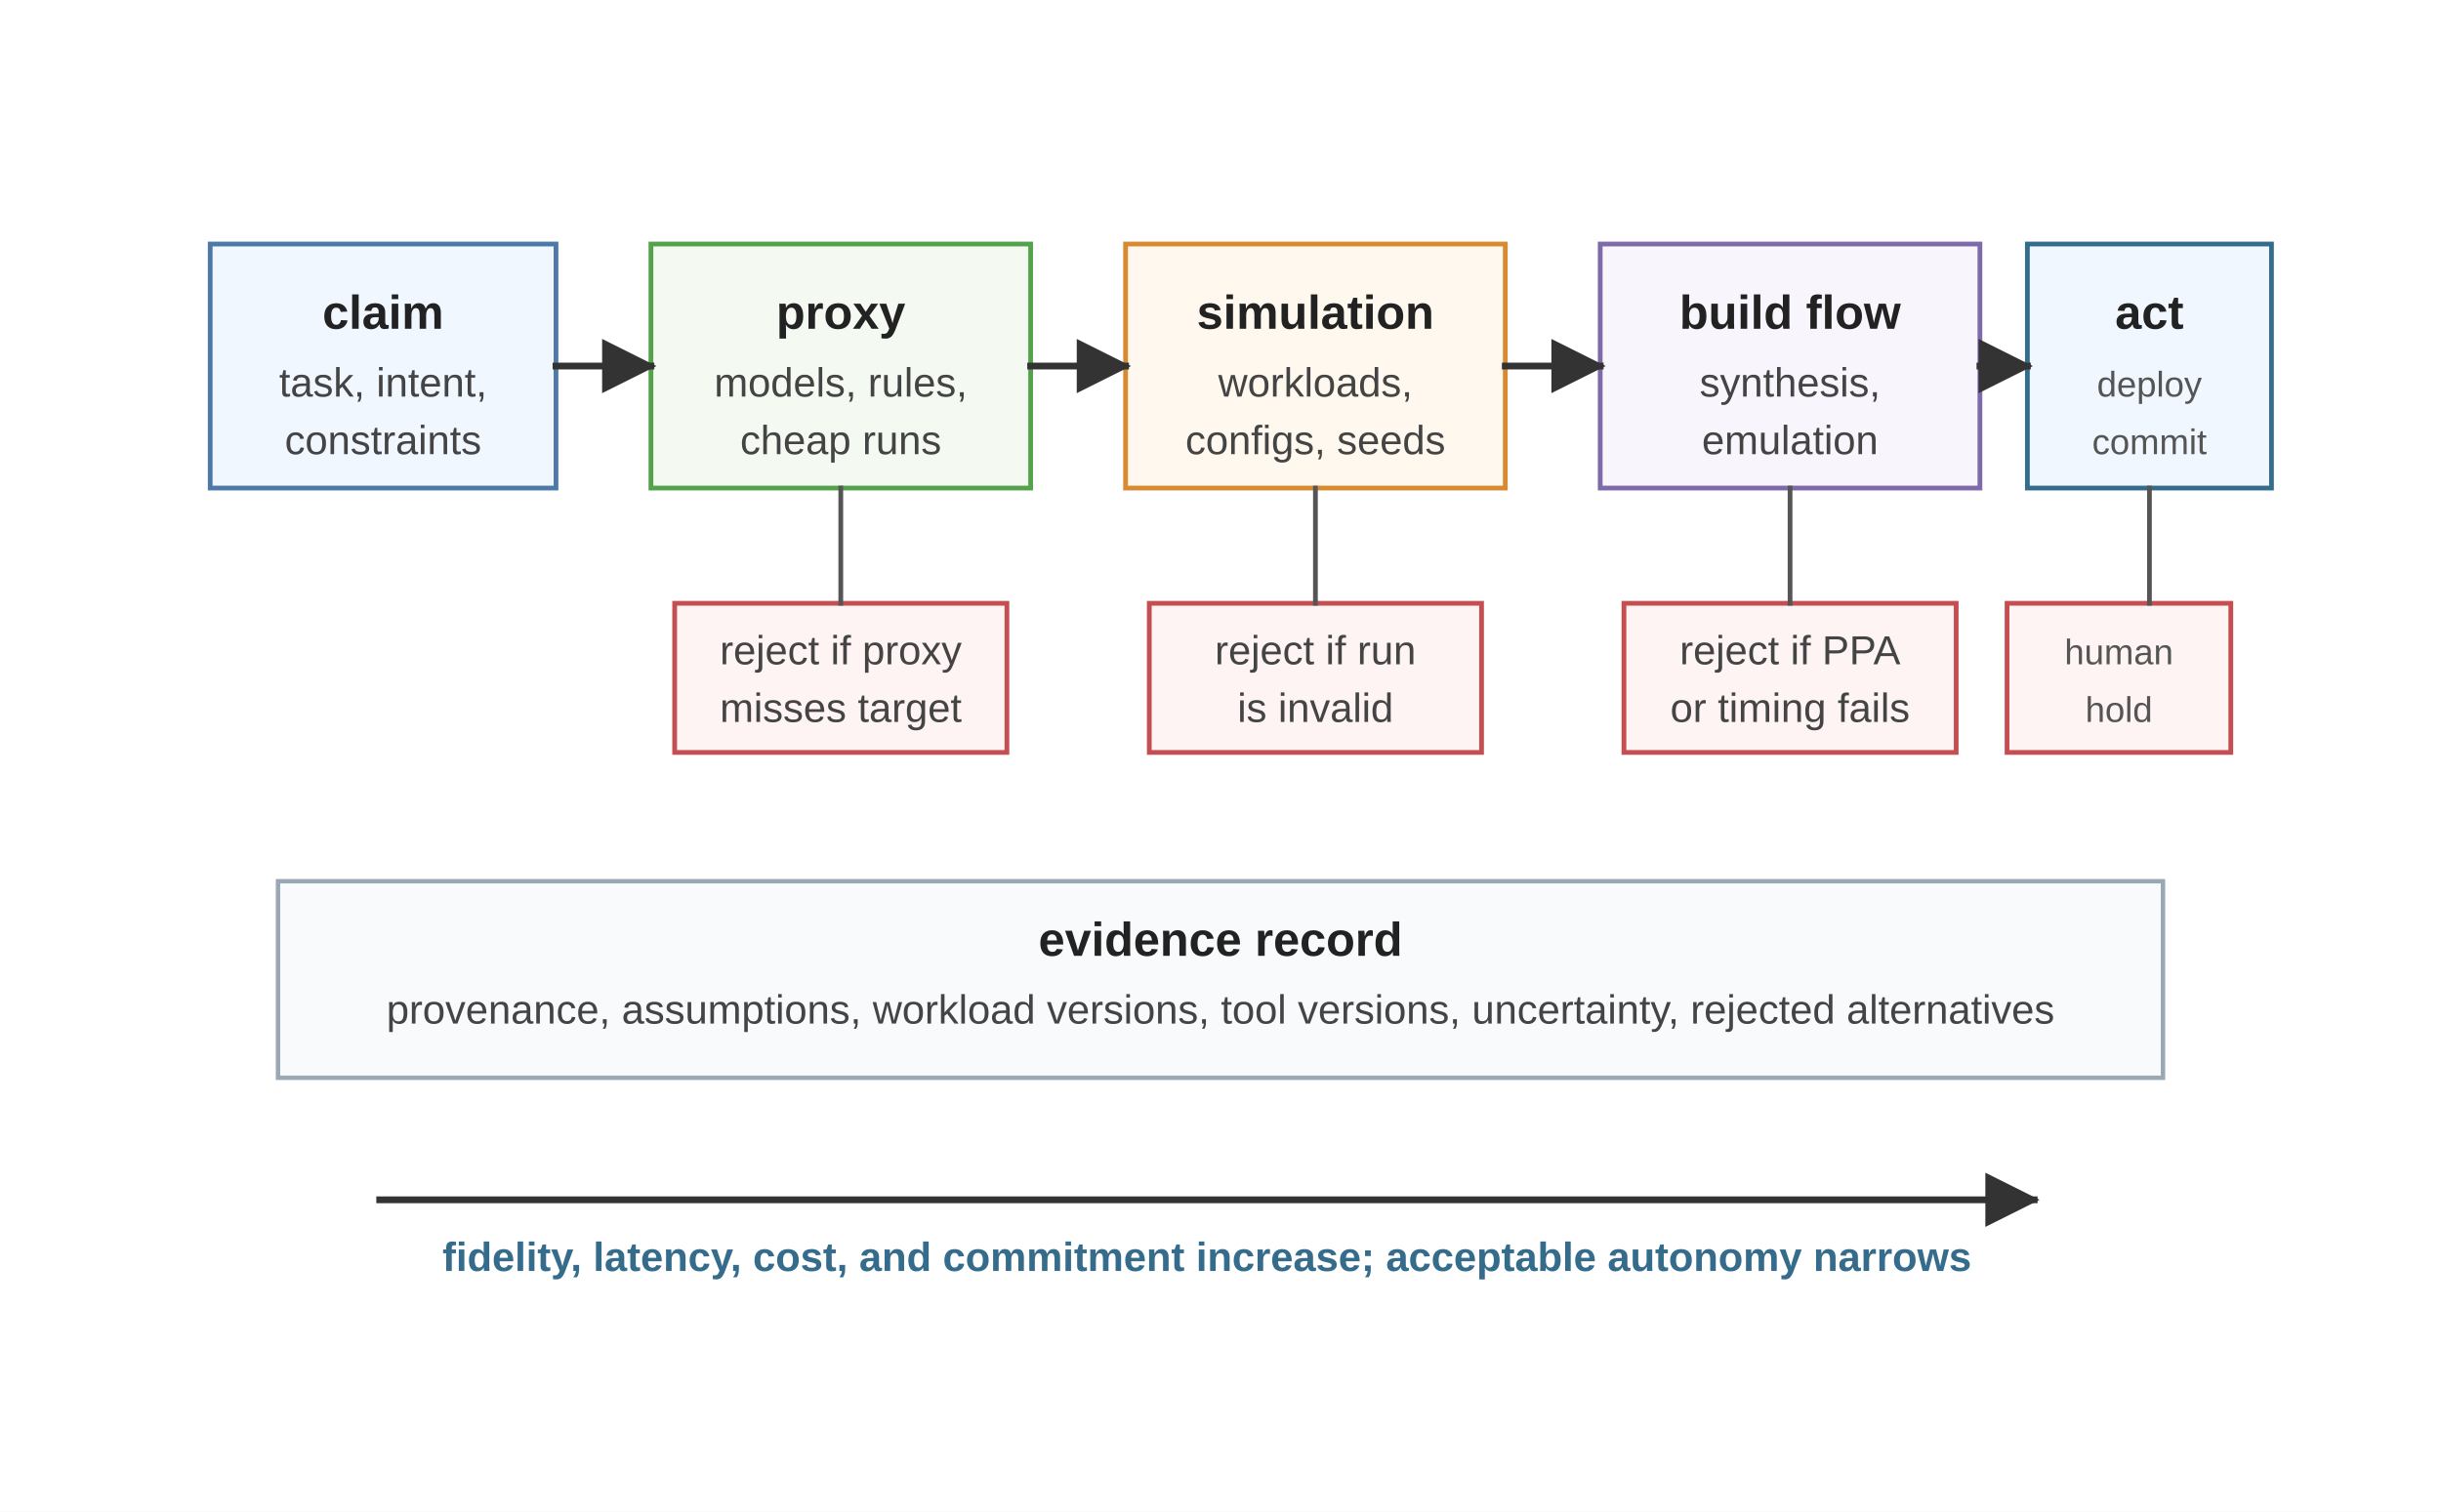
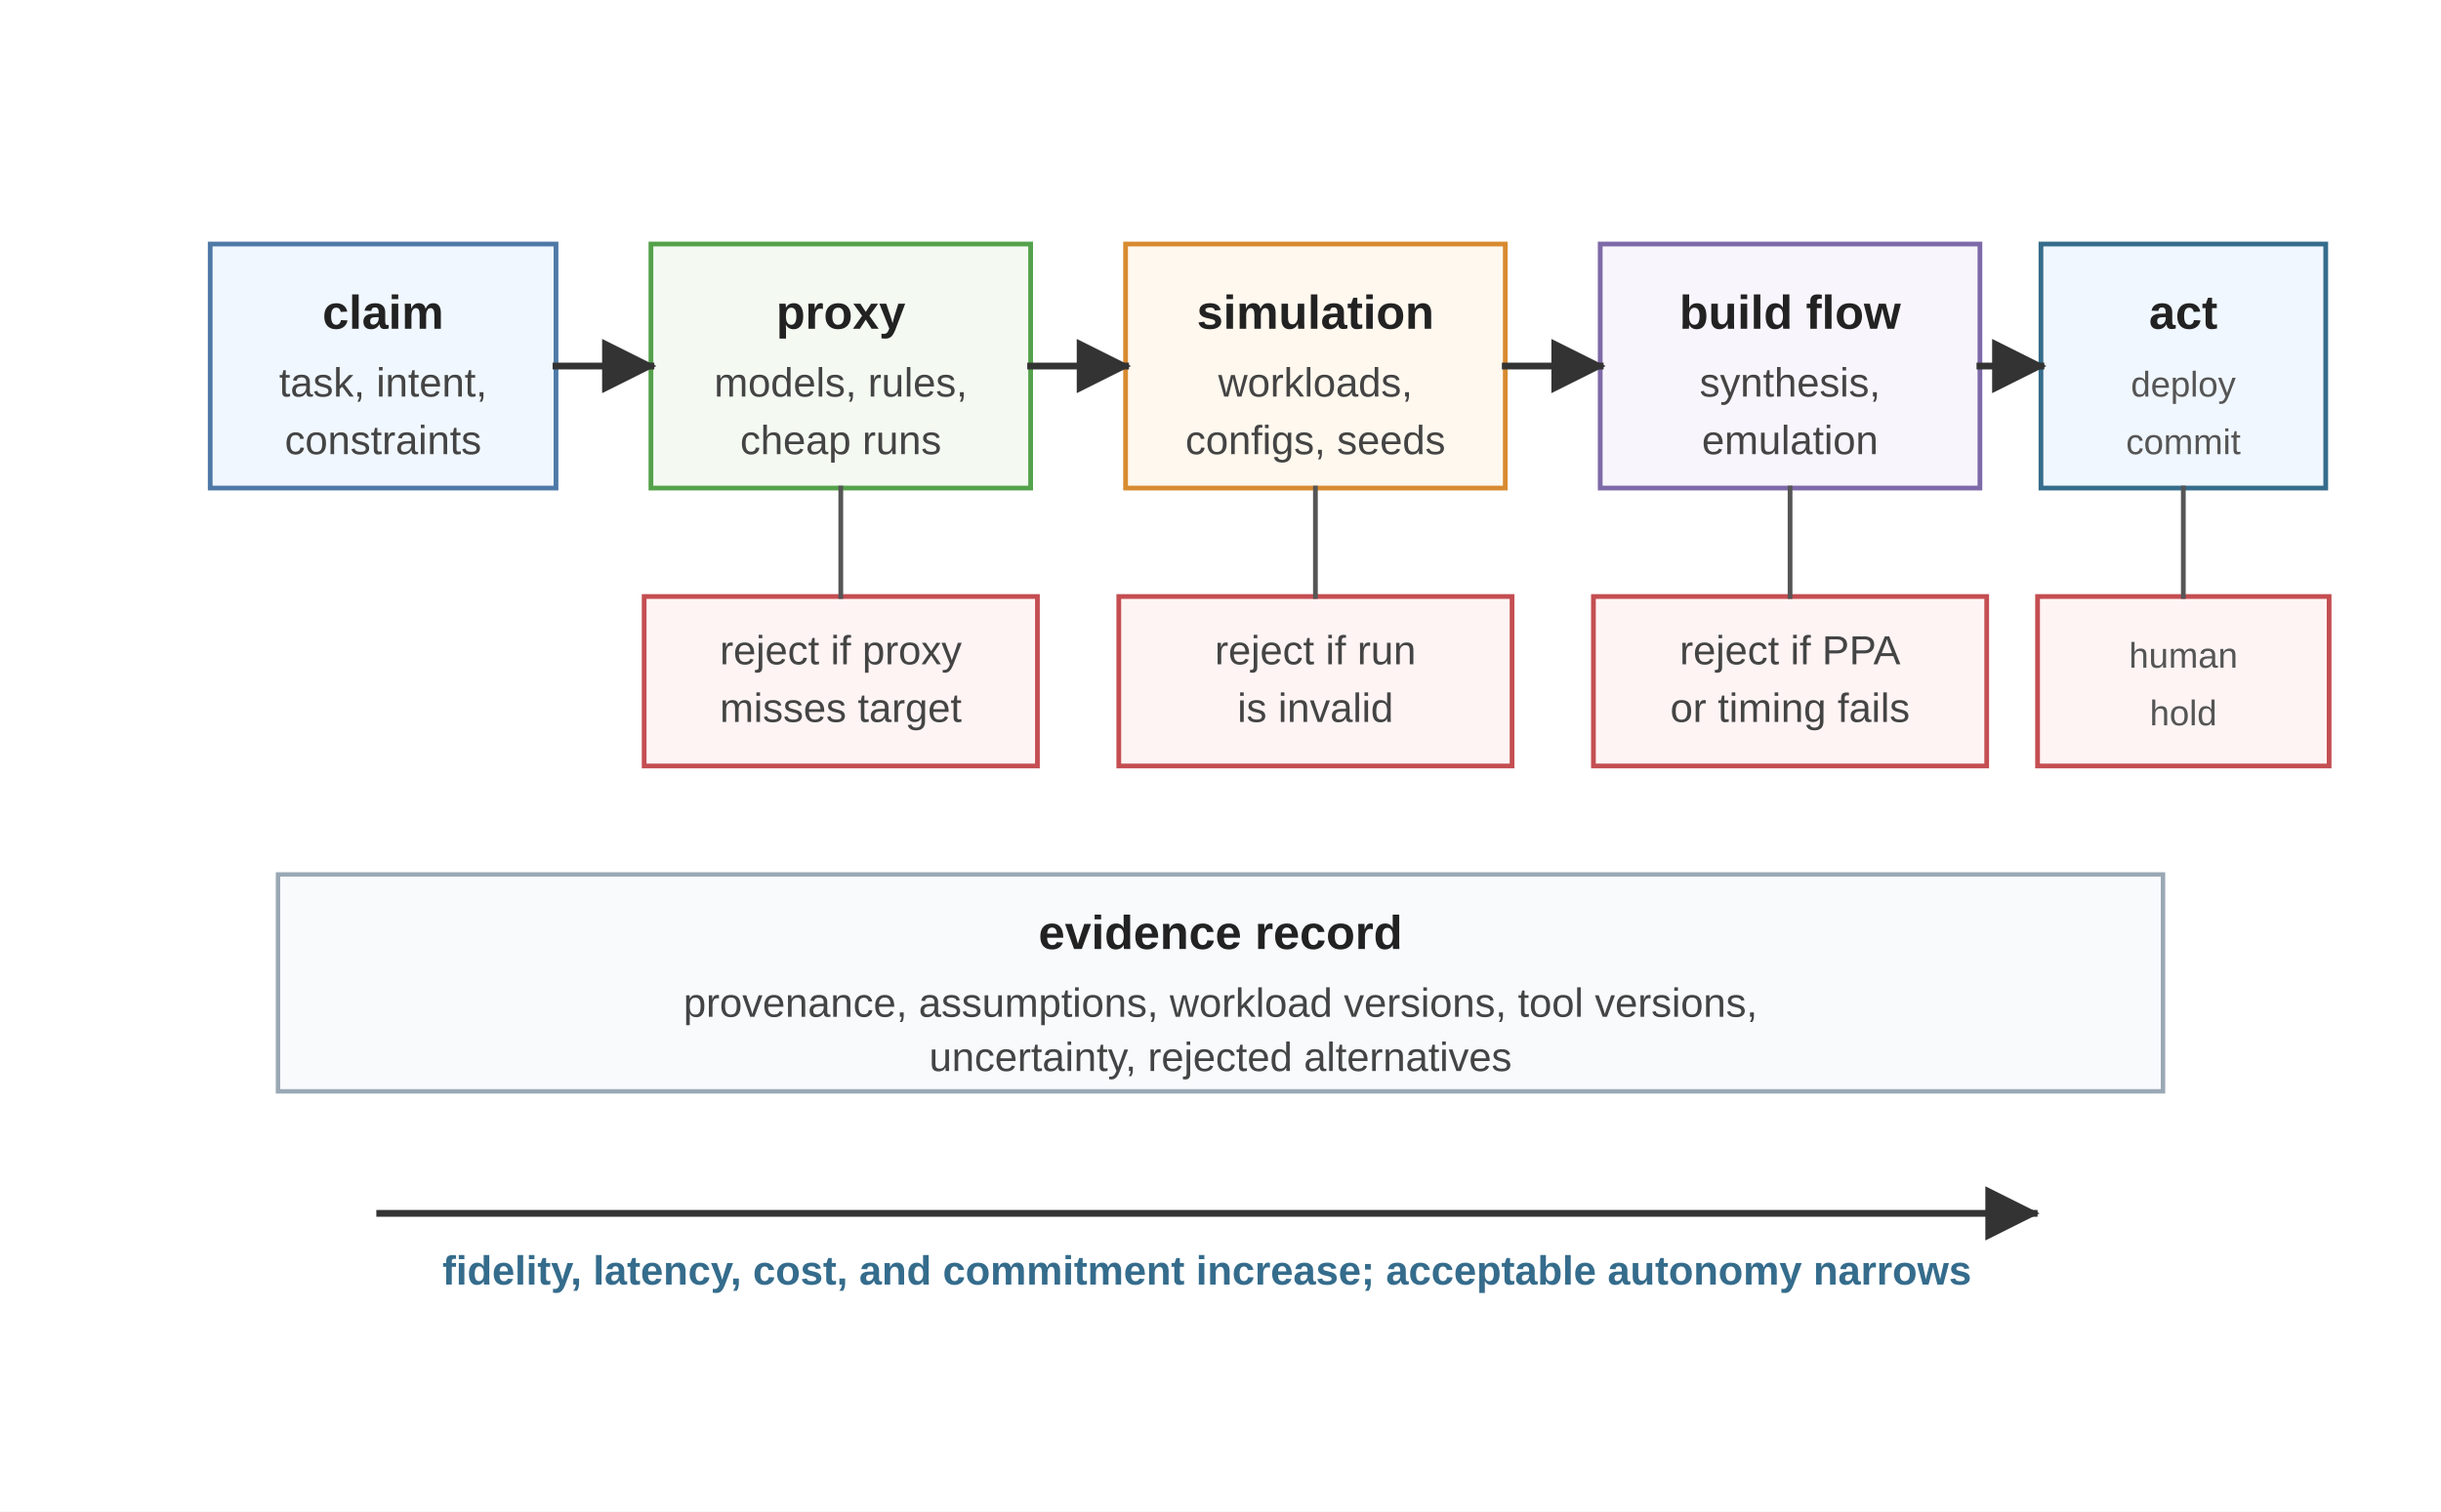
<svg xmlns="http://www.w3.org/2000/svg" viewBox="0 0 720 446" role="img">
  <defs>
    <marker id="arrow" viewBox="0 0 10 10" refX="9" refY="5" markerWidth="8" markerHeight="8" orient="auto">
      <path d="M 0 0 L 10 5 L 0 10 z" fill="#333333" />
    </marker>
    <style>
      .font { font-family: Arial, Helvetica, sans-serif; }
      .label { font-size: 14px; font-weight: 700; fill: #222222; }
      .small { font-size: 12px; fill: #444444; }
      .micro { font-size: 10.5px; fill: #555555; }
      .note { font-size: 12px; font-weight: 700; fill: #356C8C; }
      .claim { fill: #F0F7FF; stroke: #4E79A7; stroke-width: 1.4; }
      .proxy { fill: #F4FAF2; stroke: #54A24B; stroke-width: 1.4; }
      .sim { fill: #FFF8EE; stroke: #D88A30; stroke-width: 1.4; }
      .impl { fill: #F8F5FC; stroke: #7E6AA8; stroke-width: 1.4; }
      .commit { fill: #F0F7FF; stroke: #356C8C; stroke-width: 1.4; }
      .reject { fill: #FFF4F4; stroke: #C44E52; stroke-width: 1.4; }
      .record { fill: #F8FAFC; stroke: #9AA8B5; stroke-width: 1.3; }
      .arrow { stroke: #333333; stroke-width: 2; fill: none; stroke-linecap: square; stroke-linejoin: miter; }
      .thin { stroke: #555555; stroke-width: 1.4; fill: none; stroke-linecap: square; stroke-linejoin: miter; }
    </style>
  </defs>
  <rect width="720" height="446" fill="#ffffff" />
  <g class="font" transform="translate(0,-54)">
    <rect class="claim" x="62" y="126" width="102" height="72" />
    <text class="label" x="113" y="151" text-anchor="middle">claim</text>
    <text class="small" x="113" y="171" text-anchor="middle">task, intent,</text>
    <text class="small" x="113" y="188" text-anchor="middle">constraints</text>
    <rect class="proxy" x="192" y="126" width="112" height="72" />
    <text class="label" x="248" y="151" text-anchor="middle">proxy</text>
    <text class="small" x="248" y="171" text-anchor="middle">models, rules,</text>
    <text class="small" x="248" y="188" text-anchor="middle">cheap runs</text>
    <rect class="sim" x="332" y="126" width="112" height="72" />
    <text class="label" x="388" y="151" text-anchor="middle">simulation</text>
    <text class="small" x="388" y="171" text-anchor="middle">workloads,</text>
    <text class="small" x="388" y="188" text-anchor="middle">configs, seeds</text>
    <rect class="impl" x="472" y="126" width="112" height="72" />
    <text class="label" x="528" y="151" text-anchor="middle">build flow</text>
    <text class="small" x="528" y="171" text-anchor="middle">synthesis,</text>
    <text class="small" x="528" y="188" text-anchor="middle">emulation</text>
-     <rect class="commit" x="598" y="126" width="72" height="72" />
-     <text class="label" x="634" y="151" text-anchor="middle">act</text>
-     <text class="micro" x="634" y="171" text-anchor="middle">deploy</text>
-     <text class="micro" x="634" y="188" text-anchor="middle">commit</text>
+     <rect class="commit" x="602" y="126" width="84" height="72" />
+     <text class="label" x="644" y="151" text-anchor="middle">act</text>
+     <text class="micro" x="644" y="171" text-anchor="middle">deploy</text>
+     <text class="micro" x="644" y="188" text-anchor="middle">commit</text>
    <line class="arrow" x1="164" y1="162" x2="192" y2="162" marker-end="url(#arrow)" />
    <line class="arrow" x1="304" y1="162" x2="332" y2="162" marker-end="url(#arrow)" />
    <line class="arrow" x1="444" y1="162" x2="472" y2="162" marker-end="url(#arrow)" />
-     <line class="arrow" x1="584" y1="162" x2="598" y2="162" marker-end="url(#arrow)" />
-     <rect class="reject" x="199" y="232" width="98" height="44" />
+     <line class="arrow" x1="584" y1="162" x2="602" y2="162" marker-end="url(#arrow)" />
+     <rect class="reject" x="190" y="230" width="116" height="50" />
    <text class="small" x="248" y="250" text-anchor="middle">reject if proxy</text>
    <text class="small" x="248" y="267" text-anchor="middle">misses target</text>
-     <rect class="reject" x="339" y="232" width="98" height="44" />
+     <rect class="reject" x="330" y="230" width="116" height="50" />
    <text class="small" x="388" y="250" text-anchor="middle">reject if run</text>
    <text class="small" x="388" y="267" text-anchor="middle">is invalid</text>
-     <rect class="reject" x="479" y="232" width="98" height="44" />
+     <rect class="reject" x="470" y="230" width="116" height="50" />
    <text class="small" x="528" y="250" text-anchor="middle">reject if PPA</text>
    <text class="small" x="528" y="267" text-anchor="middle">or timing fails</text>
-     <rect class="reject" x="592" y="232" width="66" height="44" />
-     <text class="micro" x="625" y="250" text-anchor="middle">human</text>
-     <text class="micro" x="625" y="267" text-anchor="middle">hold</text>
-     <line class="thin" x1="248" y1="198" x2="248" y2="232" />
-     <line class="thin" x1="388" y1="198" x2="388" y2="232" />
-     <line class="thin" x1="528" y1="198" x2="528" y2="232" />
-     <line class="thin" x1="634" y1="198" x2="634" y2="232" />
-     <rect class="record" x="82" y="314" width="556" height="58" />
-     <text class="label" x="360" y="336" text-anchor="middle">evidence record</text>
-     <text class="small" x="360" y="356" text-anchor="middle">provenance, assumptions, workload versions, tool versions, uncertainty, rejected alternatives</text>
-     <line class="arrow" x1="112" y1="408" x2="600" y2="408" marker-end="url(#arrow)" />
-     <text class="note" x="356" y="429" text-anchor="middle">fidelity, latency, cost, and commitment increase; acceptable autonomy narrows</text>
+     <rect class="reject" x="601" y="230" width="86" height="50" />
+     <text class="micro" x="644" y="251" text-anchor="middle">human</text>
+     <text class="micro" x="644" y="268" text-anchor="middle">hold</text>
+     <line class="thin" x1="248" y1="198" x2="248" y2="230" />
+     <line class="thin" x1="388" y1="198" x2="388" y2="230" />
+     <line class="thin" x1="528" y1="198" x2="528" y2="230" />
+     <line class="thin" x1="644" y1="198" x2="644" y2="230" />
+     <rect class="record" x="82" y="312" width="556" height="64" />
+     <text class="label" x="360" y="334" text-anchor="middle">evidence record</text>
+     <text class="small" x="360" y="354" text-anchor="middle">provenance, assumptions, workload versions, tool versions,</text>
+     <text class="small" x="360" y="370" text-anchor="middle">uncertainty, rejected alternatives</text>
+     <line class="arrow" x1="112" y1="412" x2="600" y2="412" marker-end="url(#arrow)" />
+     <text class="note" x="356" y="433" text-anchor="middle">fidelity, latency, cost, and commitment increase; acceptable autonomy narrows</text>
  </g>
</svg>
